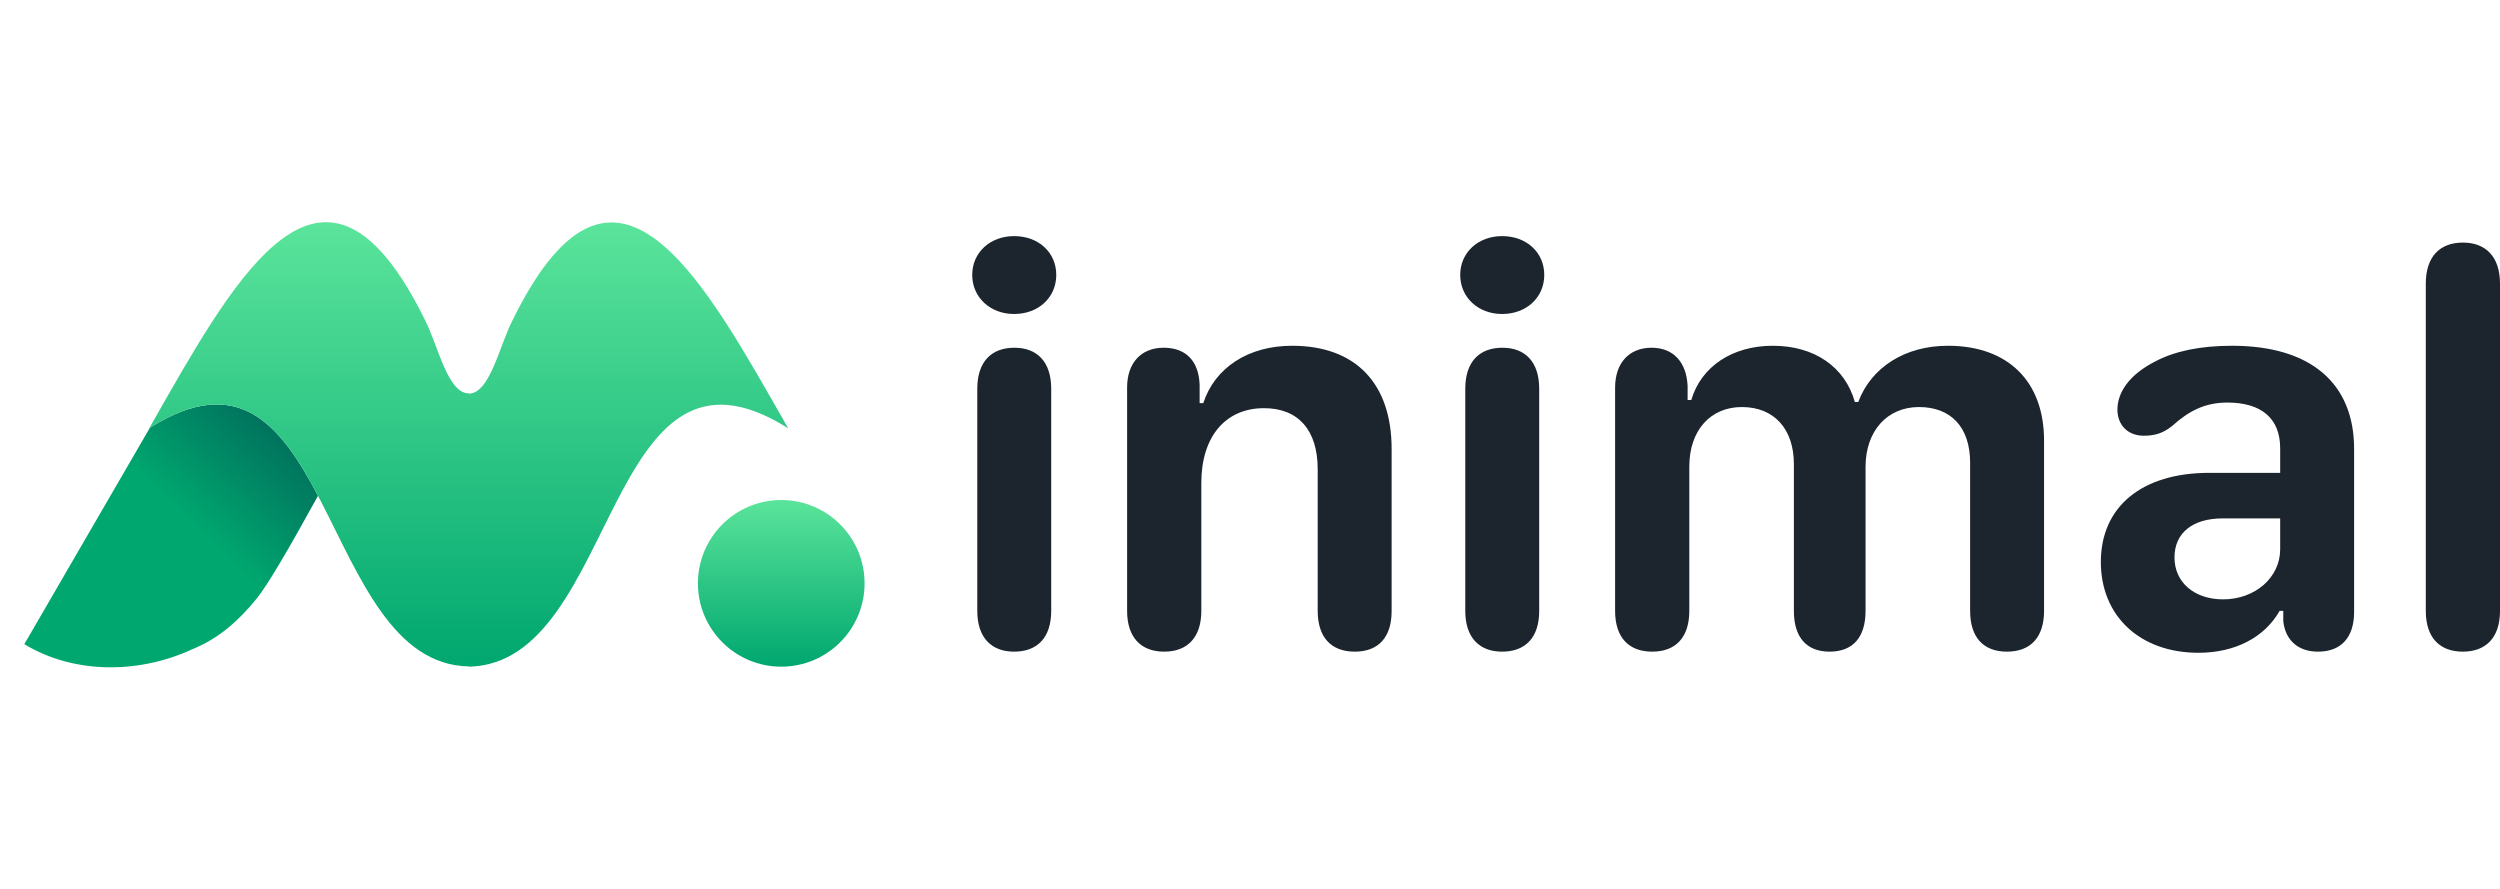
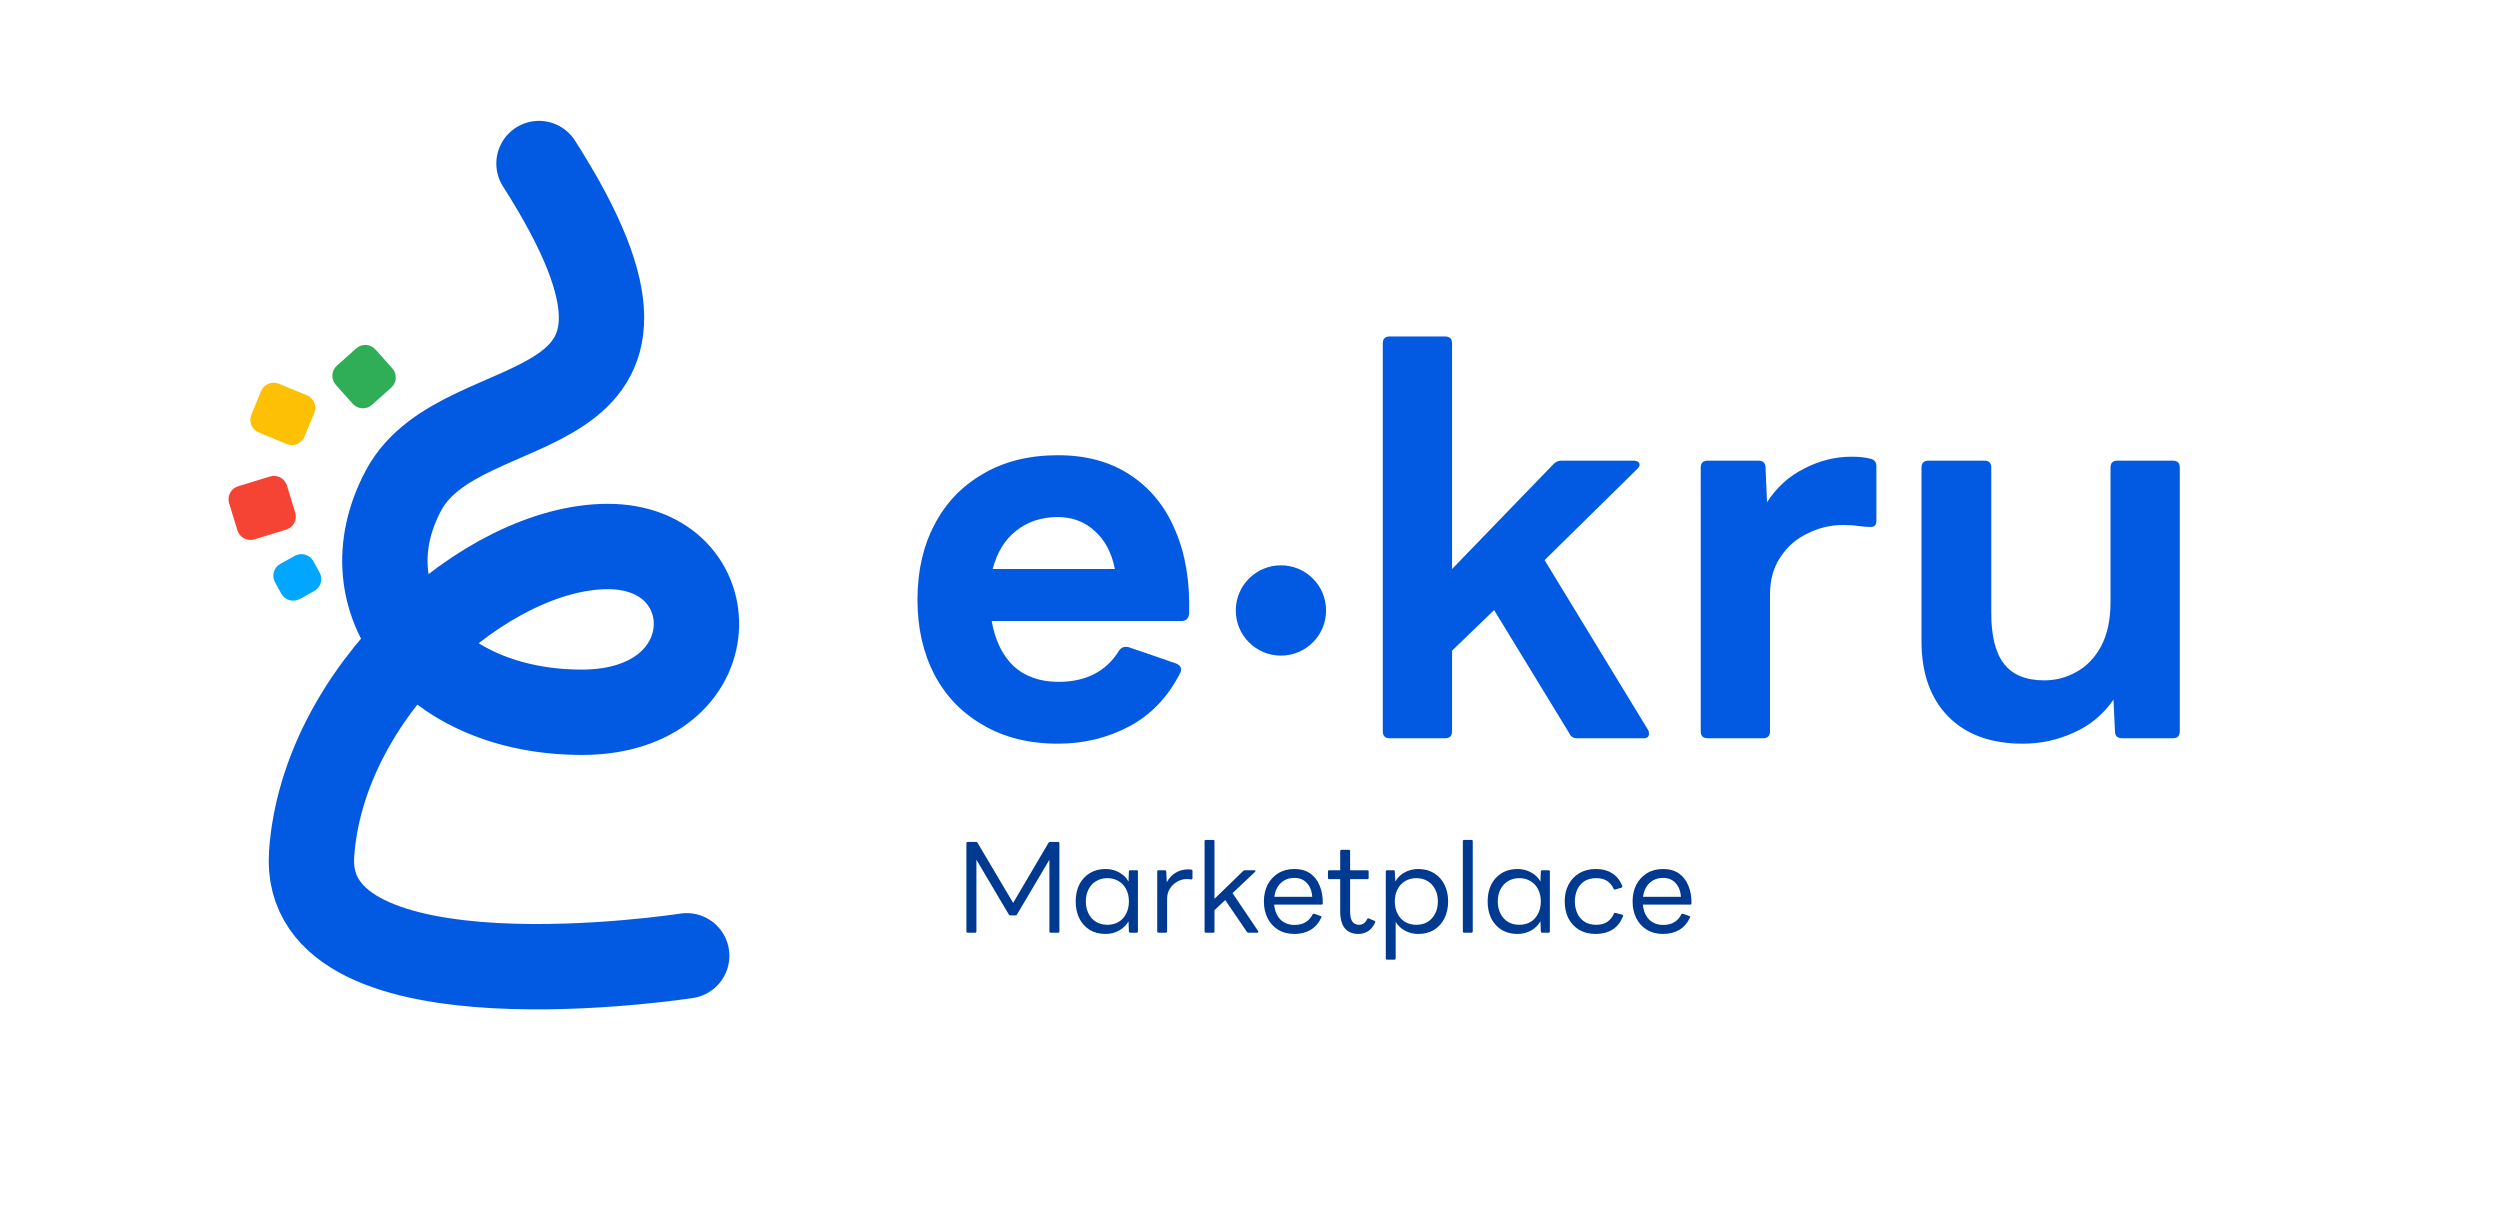
- <svg xmlns="http://www.w3.org/2000/svg" width="360" height="128" viewBox="0 0 360 128" fill="none">
-   <path d="M21.588 61.59C34.378 53.546 40.459 61.254 45.792 71.393C41.379 79.429 38.459 84.333 37.033 86.105C34.343 89.447 31.409 91.978 27.8 93.438C20.214 97.004 10.783 97.17 3.5 92.762L21.588 61.59Z" fill="url(#paint0_linear_4107_1209908)" />
-   <path fill-rule="evenodd" clip-rule="evenodd" d="M111.078 57.431C99.51 37.193 87.552 18.124 73.817 46.096C71.938 49.691 70.568 56.68 67.5 56.68V56.644C64.432 56.644 63.063 49.656 61.184 46.06C47.447 18.089 35.49 37.157 23.922 57.396C23.052 58.922 22.216 60.379 21.5 61.645C48.01 44.863 45.778 95.562 67.5 95.965V96C89.223 95.597 86.99 44.899 113.5 61.68C112.785 60.414 111.949 58.958 111.078 57.431" fill="url(#paint1_linear_4107_1209908)" />
-   <path fill-rule="evenodd" clip-rule="evenodd" d="M112.5 96C119.127 96 124.5 90.627 124.5 84C124.5 77.373 119.127 72 112.5 72C105.873 72 100.5 77.373 100.5 84C100.5 90.627 105.873 96 112.5 96" fill="url(#paint2_linear_4107_1209908)" />
-   <path fill-rule="evenodd" clip-rule="evenodd" d="M146.031 45.215C149.553 45.215 152.103 42.826 152.103 39.587C152.103 36.348 149.553 34 146.031 34C142.591 34 140 36.348 140 39.587C140 42.826 142.591 45.215 146.031 45.215ZM146.031 93.838C149.351 93.838 151.374 91.854 151.374 87.968V55.984C151.374 52.097 149.351 50.073 146.072 50.073C142.753 50.073 140.729 52.097 140.729 55.984V87.968C140.729 91.814 142.753 93.838 146.031 93.838ZM200.394 88.008C200.394 91.773 198.491 93.838 195.091 93.838C191.65 93.838 189.748 91.733 189.748 87.968V67.563C189.748 61.935 186.955 58.777 182.017 58.777C176.471 58.777 172.99 62.866 172.99 69.547V87.968C172.99 91.733 171.047 93.838 167.647 93.838C164.247 93.838 162.304 91.733 162.304 87.968V55.781C162.304 52.259 164.328 50.073 167.566 50.073C170.764 50.073 172.626 51.976 172.747 55.417V58.049H173.273C174.933 52.947 179.75 49.789 186.064 49.789C195.213 49.789 200.394 55.215 200.394 64.648V88.008ZM216.302 45.215C219.823 45.215 222.374 42.826 222.374 39.587C222.374 36.348 219.823 34 216.302 34C212.861 34 210.27 36.348 210.27 39.587C210.27 42.826 212.861 45.215 216.302 45.215ZM221.645 87.968C221.645 91.854 219.621 93.838 216.302 93.838C213.023 93.838 210.999 91.814 210.999 87.968V55.984C210.999 52.097 213.023 50.073 216.342 50.073C219.621 50.073 221.645 52.097 221.645 55.984V87.968ZM289.001 93.838C292.401 93.838 294.344 91.773 294.344 87.968V63.433C294.344 54.931 289.163 49.789 280.5 49.789C274.307 49.789 269.45 52.907 267.588 57.887H267.102C265.685 52.866 261.314 49.789 255.282 49.789C249.454 49.789 244.96 52.785 243.544 57.603H243.017V55.579C242.856 52.138 240.953 50.073 237.836 50.073C234.598 50.073 232.574 52.259 232.574 55.822V87.968C232.574 91.773 234.517 93.838 237.917 93.838C241.317 93.838 243.26 91.773 243.26 87.968V67.198C243.26 61.976 246.296 58.615 250.83 58.615C255.444 58.615 258.318 61.733 258.318 66.834V87.968C258.318 91.773 260.14 93.838 263.459 93.838C266.819 93.838 268.64 91.773 268.64 87.968V67.239C268.64 62.057 271.757 58.615 276.331 58.615C280.946 58.615 283.698 61.53 283.698 66.632V87.968C283.698 91.773 285.601 93.838 289.001 93.838ZM328.265 87.968C326.079 91.814 321.829 94 316.567 94C308.188 94 302.521 88.737 302.521 80.923C302.521 72.988 308.39 68.089 318.145 68.089H328.346V64.567C328.346 60.235 325.634 57.968 320.736 57.968C317.498 57.968 315.19 59.182 312.802 61.328C311.588 62.3 310.454 62.745 308.714 62.745C306.366 62.745 304.909 61.166 304.909 58.98C304.909 56.47 306.65 53.919 310.414 52.016C313.126 50.599 316.729 49.789 321.424 49.789C332.677 49.789 338.992 55.134 338.992 64.648V88.13C338.992 91.773 337.13 93.838 333.811 93.838C330.977 93.838 329.115 92.259 328.791 89.466V87.968H328.265ZM320.129 86.308C315.96 86.308 313.126 83.838 313.126 80.275C313.126 76.753 315.717 74.648 320.088 74.648H328.346V79.101C328.346 83.15 324.743 86.308 320.129 86.308ZM360 87.968C360 91.854 357.936 93.838 354.657 93.838C351.338 93.838 349.314 91.854 349.314 87.968V40.842C349.314 36.956 351.338 34.931 354.657 34.931C357.936 34.931 360 36.956 360 40.842V87.968Z" fill="#1C252E" />
-   <defs>
-     <linearGradient id="paint0_linear_4107_1209908" x1="38" y1="41.947" x2="16.381" y2="64.906" gradientUnits="userSpaceOnUse">
-       <stop stop-color="#004B50" />
-       <stop offset="1" stop-color="#00A76F" />
-     </linearGradient>
-     <linearGradient id="paint1_linear_4107_1209908" x1="21.5" y1="32" x2="21.5" y2="96" gradientUnits="userSpaceOnUse">
-       <stop stop-color="#5BE49B" />
-       <stop offset="1" stop-color="#00A76F" />
-     </linearGradient>
-     <linearGradient id="paint2_linear_4107_1209908" x1="100.5" y1="72" x2="100.5" y2="96" gradientUnits="userSpaceOnUse">
-       <stop stop-color="#5BE49B" />
-       <stop offset="1" stop-color="#00A76F" />
-     </linearGradient>
-   </defs>
+ <svg xmlns="http://www.w3.org/2000/svg" width="2021" height="977" viewBox="0 0 2021 977" fill="none">
+   <path d="M855.281 601.2C831.815 601.2 811.548 596.133 794.481 586C777.415 576.133 764.348 562.533 755.281 545.2C746.215 527.6 741.681 507.467 741.681 484.8C741.681 461.867 746.215 441.733 755.281 424.4C764.348 406.8 777.415 393.067 794.481 383.2C811.548 373.067 831.815 368 855.281 368C878.215 368 897.681 373.333 913.681 384C929.948 394.667 942.081 409.6 950.081 428.8C958.348 448 962.081 470.533 961.281 496.4C960.748 500.133 958.748 502 955.281 502H801.681C804.348 517.467 810.215 529.6 819.281 538.4C828.615 546.933 840.748 551.2 855.681 551.2C878.081 551.2 894.481 542.667 904.881 525.6C906.748 523.2 909.281 522.4 912.481 523.2L950.881 536.4C954.615 538 955.681 540.533 954.081 544C944.215 563.467 930.481 577.867 912.881 587.2C895.281 596.533 876.081 601.2 855.281 601.2ZM901.281 460C898.615 446.667 893.148 436.4 884.881 429.2C876.881 421.733 866.881 418 854.881 418C841.815 418 830.615 421.733 821.281 429.2C812.215 436.4 805.948 446.667 802.481 460H901.281Z" fill="#015AE1" />
+   <circle cx="1035.5" cy="493.5" r="36.5" fill="#015AE1" />
+   <path d="M1123.44 596.8C1119.71 596.8 1117.84 594.933 1117.84 591.2V277.6C1117.84 273.867 1119.71 272 1123.44 272H1168.24C1171.98 272 1173.84 273.867 1173.84 277.6V460L1255.44 375.6C1257.31 373.467 1259.58 372.4 1262.24 372.4H1320.24C1323.71 372.4 1325.44 373.6 1325.44 376C1325.44 376.8 1324.78 377.867 1323.44 379.2L1248.64 452.8L1332.24 590C1332.78 590.8 1333.04 591.867 1333.04 593.2C1333.04 595.6 1331.58 596.8 1328.64 596.8H1275.04C1271.84 596.8 1269.71 595.467 1268.64 592.8L1207.84 493.2L1173.84 526V591.2C1173.84 594.933 1171.98 596.8 1168.24 596.8H1123.44ZM1380.47 596.8C1376.74 596.8 1374.87 594.933 1374.87 591.2V378C1374.87 374.267 1376.74 372.4 1380.47 372.4H1421.27C1425.27 372.4 1427.27 374.267 1427.27 378L1428.47 406C1436.21 394 1446.21 384.933 1458.47 378.8C1470.74 372.4 1483.54 369.2 1496.87 369.2C1500.07 369.2 1502.87 369.333 1505.27 369.6C1507.67 369.867 1509.94 370.267 1512.07 370.8C1515.27 371.6 1516.87 373.6 1516.87 376.8V421.2C1516.87 424.4 1515.27 426 1512.07 426C1509.14 426 1505.81 425.733 1502.07 425.2C1498.61 424.667 1494.61 424.4 1490.07 424.4C1479.94 424.4 1470.34 426.667 1461.27 431.2C1452.21 435.467 1444.87 441.867 1439.27 450.4C1433.67 458.667 1430.87 468.8 1430.87 480.8V591.2C1430.87 594.933 1429.01 596.8 1425.27 596.8H1380.47ZM1635.34 601.2C1609.48 601.2 1589.34 593.867 1574.94 579.2C1560.54 564.533 1553.34 544.267 1553.34 518.4V378C1553.34 374.267 1555.21 372.4 1558.94 372.4H1604.14C1607.88 372.4 1609.74 374.267 1609.74 378V495.6C1609.74 514.267 1613.21 528 1620.14 536.8C1627.08 545.6 1637.88 550 1652.54 550C1661.88 550 1670.54 547.733 1678.54 543.2C1686.81 538.667 1693.48 531.733 1698.54 522.4C1703.61 512.8 1706.14 500.933 1706.14 486.8V378C1706.14 374.267 1708.01 372.4 1711.74 372.4H1756.54C1760.28 372.4 1762.14 374.267 1762.14 378V591.2C1762.14 594.933 1760.28 596.8 1756.54 596.8H1715.74C1711.74 596.8 1709.74 594.933 1709.74 591.2L1708.54 565.6C1700.28 577.6 1689.48 586.533 1676.14 592.4C1663.08 598.267 1649.48 601.2 1635.34 601.2Z" fill="#015AE1" />
+   <path d="M782.332 754C781.599 754 781.232 753.633 781.232 752.9V681.6C781.232 680.933 781.599 680.6 782.332 680.6H789.032C789.632 680.6 790.032 680.833 790.232 681.3L819.032 729.9L847.632 681.3C847.899 680.833 848.299 680.6 848.832 680.6H855.332C856.066 680.6 856.432 680.933 856.432 681.6V752.9C856.432 753.633 856.066 754 855.332 754H849.332C848.666 754 848.332 753.633 848.332 752.9V695L822.132 739.3C821.932 739.767 821.532 740 820.932 740H816.732C816.199 740 815.799 739.767 815.532 739.3L789.332 695V752.9C789.332 753.633 788.999 754 788.332 754H782.332ZM893.696 755C888.83 755 884.563 753.9 880.896 751.7C877.296 749.433 874.496 746.333 872.496 742.4C870.563 738.4 869.596 733.833 869.596 728.7C869.596 723.567 870.563 719.033 872.496 715.1C874.496 711.167 877.296 708.1 880.896 705.9C884.563 703.633 888.83 702.5 893.696 702.5C897.696 702.5 901.33 703.4 904.596 705.2C907.93 707 910.496 709.467 912.296 712.6L912.596 704.5C912.596 703.833 912.963 703.5 913.696 703.5H918.896C919.563 703.5 919.896 703.833 919.896 704.5V752.9C919.896 753.633 919.563 754 918.896 754H913.696C912.963 754 912.596 753.633 912.596 752.9L912.296 744.8C910.496 747.933 907.93 750.433 904.596 752.3C901.33 754.1 897.696 755 893.696 755ZM895.196 747.6C898.663 747.6 901.696 746.833 904.296 745.3C906.896 743.7 908.93 741.467 910.396 738.6C911.863 735.733 912.596 732.433 912.596 728.7C912.596 724.967 911.863 721.7 910.396 718.9C908.93 716.033 906.896 713.833 904.296 712.3C901.696 710.7 898.663 709.9 895.196 709.9C891.796 709.9 888.763 710.7 886.096 712.3C883.496 713.833 881.463 716.033 879.996 718.9C878.53 721.7 877.796 724.967 877.796 728.7C877.796 732.433 878.53 735.733 879.996 738.6C881.463 741.467 883.496 743.7 886.096 745.3C888.763 746.833 891.796 747.6 895.196 747.6ZM936.601 754C935.868 754 935.501 753.633 935.501 752.9V704.5C935.501 703.833 935.868 703.5 936.601 703.5H941.701C942.435 703.5 942.801 703.833 942.801 704.5L943.201 713.2C945.001 709.867 947.401 707.3 950.401 705.5C953.468 703.7 956.801 702.8 960.401 702.8C961.001 702.8 961.501 702.8 961.901 702.8C962.368 702.8 962.768 702.867 963.101 703C963.701 703.067 964.001 703.433 964.001 704.1V709.9C964.001 710.7 963.635 711.033 962.901 710.9C962.435 710.833 961.935 710.767 961.401 710.7C960.868 710.633 960.235 710.6 959.501 710.6C956.768 710.6 954.168 711.3 951.701 712.7C949.235 714.1 947.235 716 945.701 718.4C944.235 720.8 943.501 723.533 943.501 726.6V752.9C943.501 753.633 943.168 754 942.501 754H936.601ZM974.882 754C974.149 754 973.782 753.633 973.782 752.9V680C973.782 679.333 974.149 679 974.882 679H980.782C981.449 679 981.782 679.333 981.782 680V726.6L1005.08 704C1005.42 703.667 1005.85 703.5 1006.38 703.5H1014.08C1014.55 703.5 1014.82 703.633 1014.88 703.9C1015.02 704.167 1014.92 704.467 1014.58 704.8L996.382 722L1017.08 752.7C1017.28 753.033 1017.32 753.333 1017.18 753.6C1017.05 753.867 1016.78 754 1016.38 754H1009.28C1008.75 754 1008.32 753.767 1007.98 753.3L990.482 727.6L981.782 735.8V752.9C981.782 753.633 981.449 754 980.782 754H974.882ZM1046.44 755C1041.38 755 1036.98 753.867 1033.24 751.6C1029.58 749.333 1026.74 746.233 1024.74 742.3C1022.74 738.3 1021.74 733.767 1021.74 728.7C1021.74 723.633 1022.74 719.133 1024.74 715.2C1026.81 711.267 1029.68 708.167 1033.34 705.9C1037.08 703.633 1041.44 702.5 1046.44 702.5C1051.44 702.5 1055.64 703.667 1059.04 706C1062.44 708.333 1065.01 711.6 1066.74 715.8C1068.54 719.933 1069.41 724.733 1069.34 730.2C1069.34 730.933 1068.98 731.3 1068.24 731.3H1030.04C1030.51 736.3 1032.18 740.3 1035.04 743.3C1037.98 746.233 1041.78 747.7 1046.44 747.7C1050.11 747.7 1053.11 746.967 1055.44 745.5C1057.84 744.033 1059.74 741.933 1061.14 739.2C1061.41 738.667 1061.88 738.5 1062.54 738.7L1067.54 740.5C1068.28 740.767 1068.48 741.2 1068.14 741.8C1066.01 746.267 1063.08 749.6 1059.34 751.8C1055.61 753.933 1051.31 755 1046.44 755ZM1046.44 709.7C1042.04 709.7 1038.38 711.067 1035.44 713.8C1032.58 716.533 1030.81 720.267 1030.14 725H1060.84C1060.51 720.4 1059.08 716.7 1056.54 713.9C1054.01 711.1 1050.64 709.7 1046.44 709.7ZM1098.02 755C1093.49 755 1089.92 753.533 1087.32 750.6C1084.72 747.6 1083.42 742.9 1083.42 736.5V710.7H1074.52C1073.85 710.7 1073.52 710.367 1073.52 709.7V704.5C1073.52 703.833 1073.85 703.5 1074.52 703.5H1083.42V688C1083.42 687.333 1083.75 687 1084.42 687H1090.32C1091.05 687 1091.42 687.333 1091.42 688V703.5H1105.42C1106.09 703.5 1106.42 703.833 1106.42 704.5V709.7C1106.42 710.367 1106.09 710.7 1105.42 710.7H1091.42V736.7C1091.42 740.5 1092.02 743.267 1093.22 745C1094.42 746.733 1096.25 747.6 1098.72 747.6C1101.59 747.6 1103.75 746.067 1105.22 743C1105.55 742.333 1106.02 742.167 1106.62 742.5L1111.12 744.4C1111.79 744.733 1111.92 745.3 1111.52 746.1C1109.92 749.3 1107.95 751.6 1105.62 753C1103.29 754.333 1100.75 755 1098.02 755ZM1121.37 775.8C1120.63 775.8 1120.27 775.433 1120.27 774.7V704.5C1120.27 703.833 1120.63 703.5 1121.37 703.5H1126.47C1127.2 703.5 1127.57 703.833 1127.57 704.5L1127.97 712.6C1129.77 709.467 1132.3 707 1135.57 705.2C1138.9 703.4 1142.53 702.5 1146.47 702.5C1151.4 702.5 1155.67 703.633 1159.27 705.9C1162.93 708.1 1165.73 711.167 1167.67 715.1C1169.67 719.033 1170.67 723.567 1170.67 728.7C1170.67 733.833 1169.67 738.4 1167.67 742.4C1165.73 746.333 1162.93 749.433 1159.27 751.7C1155.67 753.9 1151.4 755 1146.47 755C1142.6 755 1139.07 754.133 1135.87 752.4C1132.67 750.667 1130.13 748.3 1128.27 745.3V774.7C1128.27 775.433 1127.93 775.8 1127.27 775.8H1121.37ZM1144.97 747.6C1148.43 747.6 1151.47 746.833 1154.07 745.3C1156.67 743.7 1158.7 741.467 1160.17 738.6C1161.63 735.733 1162.37 732.433 1162.37 728.7C1162.37 724.967 1161.63 721.7 1160.17 718.9C1158.7 716.033 1156.67 713.833 1154.07 712.3C1151.47 710.7 1148.43 709.9 1144.97 709.9C1141.57 709.9 1138.53 710.7 1135.87 712.3C1133.27 713.833 1131.23 716.033 1129.77 718.9C1128.3 721.7 1127.57 724.967 1127.57 728.7C1127.57 732.433 1128.3 735.733 1129.77 738.6C1131.23 741.467 1133.27 743.7 1135.87 745.3C1138.53 746.833 1141.57 747.6 1144.97 747.6ZM1183.67 754C1182.94 754 1182.57 753.633 1182.57 752.9V680C1182.57 679.333 1182.94 679 1183.67 679H1189.57C1190.24 679 1190.57 679.333 1190.57 680V752.9C1190.57 753.633 1190.24 754 1189.57 754H1183.67ZM1226.7 755C1221.84 755 1217.57 753.9 1213.9 751.7C1210.3 749.433 1207.5 746.333 1205.5 742.4C1203.57 738.4 1202.6 733.833 1202.6 728.7C1202.6 723.567 1203.57 719.033 1205.5 715.1C1207.5 711.167 1210.3 708.1 1213.9 705.9C1217.57 703.633 1221.84 702.5 1226.7 702.5C1230.7 702.5 1234.34 703.4 1237.6 705.2C1240.94 707 1243.5 709.467 1245.3 712.6L1245.6 704.5C1245.6 703.833 1245.97 703.5 1246.7 703.5H1251.9C1252.57 703.5 1252.9 703.833 1252.9 704.5V752.9C1252.9 753.633 1252.57 754 1251.9 754H1246.7C1245.97 754 1245.6 753.633 1245.6 752.9L1245.3 744.8C1243.5 747.933 1240.94 750.433 1237.6 752.3C1234.34 754.1 1230.7 755 1226.7 755ZM1228.2 747.6C1231.67 747.6 1234.7 746.833 1237.3 745.3C1239.9 743.7 1241.94 741.467 1243.4 738.6C1244.87 735.733 1245.6 732.433 1245.6 728.7C1245.6 724.967 1244.87 721.7 1243.4 718.9C1241.94 716.033 1239.9 713.833 1237.3 712.3C1234.7 710.7 1231.67 709.9 1228.2 709.9C1224.8 709.9 1221.77 710.7 1219.1 712.3C1216.5 713.833 1214.47 716.033 1213 718.9C1211.54 721.7 1210.8 724.967 1210.8 728.7C1210.8 732.433 1211.54 735.733 1213 738.6C1214.47 741.467 1216.5 743.7 1219.1 745.3C1221.77 746.833 1224.8 747.6 1228.2 747.6ZM1290.01 755C1284.88 755 1280.41 753.9 1276.61 751.7C1272.88 749.433 1269.98 746.333 1267.91 742.4C1265.91 738.4 1264.91 733.833 1264.91 728.7C1264.91 723.567 1265.94 719.033 1268.01 715.1C1270.08 711.167 1272.98 708.1 1276.71 705.9C1280.51 703.633 1284.94 702.5 1290.01 702.5C1295.28 702.5 1299.71 703.667 1303.31 706C1306.98 708.267 1309.68 711.7 1311.41 716.3C1311.61 716.967 1311.38 717.4 1310.71 717.6L1305.71 719.1C1305.18 719.3 1304.74 719.067 1304.41 718.4C1301.81 712.733 1297.14 709.9 1290.41 709.9C1286.48 709.9 1283.21 710.767 1280.61 712.5C1278.08 714.233 1276.18 716.533 1274.91 719.4C1273.71 722.267 1273.11 725.367 1273.11 728.7C1273.11 732.033 1273.74 735.167 1275.01 738.1C1276.28 740.967 1278.18 743.267 1280.71 745C1283.31 746.733 1286.54 747.6 1290.41 747.6C1293.94 747.6 1296.88 746.833 1299.21 745.3C1301.61 743.7 1303.44 741.467 1304.71 738.6C1304.98 738 1305.41 737.8 1306.01 738L1311.41 739.4C1312.14 739.6 1312.34 740.033 1312.01 740.7C1310.14 745.567 1307.31 749.167 1303.51 751.5C1299.71 753.833 1295.21 755 1290.01 755ZM1344.49 755C1339.43 755 1335.03 753.867 1331.29 751.6C1327.63 749.333 1324.79 746.233 1322.79 742.3C1320.79 738.3 1319.79 733.767 1319.79 728.7C1319.79 723.633 1320.79 719.133 1322.79 715.2C1324.86 711.267 1327.73 708.167 1331.39 705.9C1335.13 703.633 1339.49 702.5 1344.49 702.5C1349.49 702.5 1353.69 703.667 1357.09 706C1360.49 708.333 1363.06 711.6 1364.79 715.8C1366.59 719.933 1367.46 724.733 1367.39 730.2C1367.39 730.933 1367.03 731.3 1366.29 731.3H1328.09C1328.56 736.3 1330.23 740.3 1333.09 743.3C1336.03 746.233 1339.83 747.7 1344.49 747.7C1348.16 747.7 1351.16 746.967 1353.49 745.5C1355.89 744.033 1357.79 741.933 1359.19 739.2C1359.46 738.667 1359.93 738.5 1360.59 738.7L1365.59 740.5C1366.33 740.767 1366.53 741.2 1366.19 741.8C1364.06 746.267 1361.13 749.6 1357.39 751.8C1353.66 753.933 1349.36 755 1344.49 755ZM1344.49 709.7C1340.09 709.7 1336.43 711.067 1333.49 713.8C1330.63 716.533 1328.86 720.267 1328.19 725H1358.89C1358.56 720.4 1357.13 716.7 1354.59 713.9C1352.06 711.1 1348.69 709.7 1344.49 709.7Z" fill="#003990" />
+   <path d="M435.725 132.206C580 358 374.358 306.296 326.246 396.393C278.134 486.491 349.911 575.792 470.411 575.792C590.911 575.792 589.411 441.792 491.411 441.792C393.411 441.792 260.911 559.294 251.911 690.293C242.911 821.293 555.123 772.655 555.123 772.655" stroke="#015AE1" stroke-width="69" stroke-linecap="round" />
+   <rect x="182" y="396.293" width="48.89" height="44.899" rx="11" transform="rotate(-17 182 396.293)" fill="#F54334" />
+   <rect x="215.254" y="306" width="46.461" height="42.668" rx="11" transform="rotate(22.3919 215.254 306)" fill="#FEC005" />
+   <rect x="296.173" y="274.297" width="42.532" height="42.959" rx="11" transform="rotate(48.224 296.173 274.297)" fill="#30AE57" />
+   <rect x="217" y="461.141" width="35.356" height="32.47" rx="11" transform="rotate(-29 217 461.141)" fill="#00A6FF" />
</svg>
